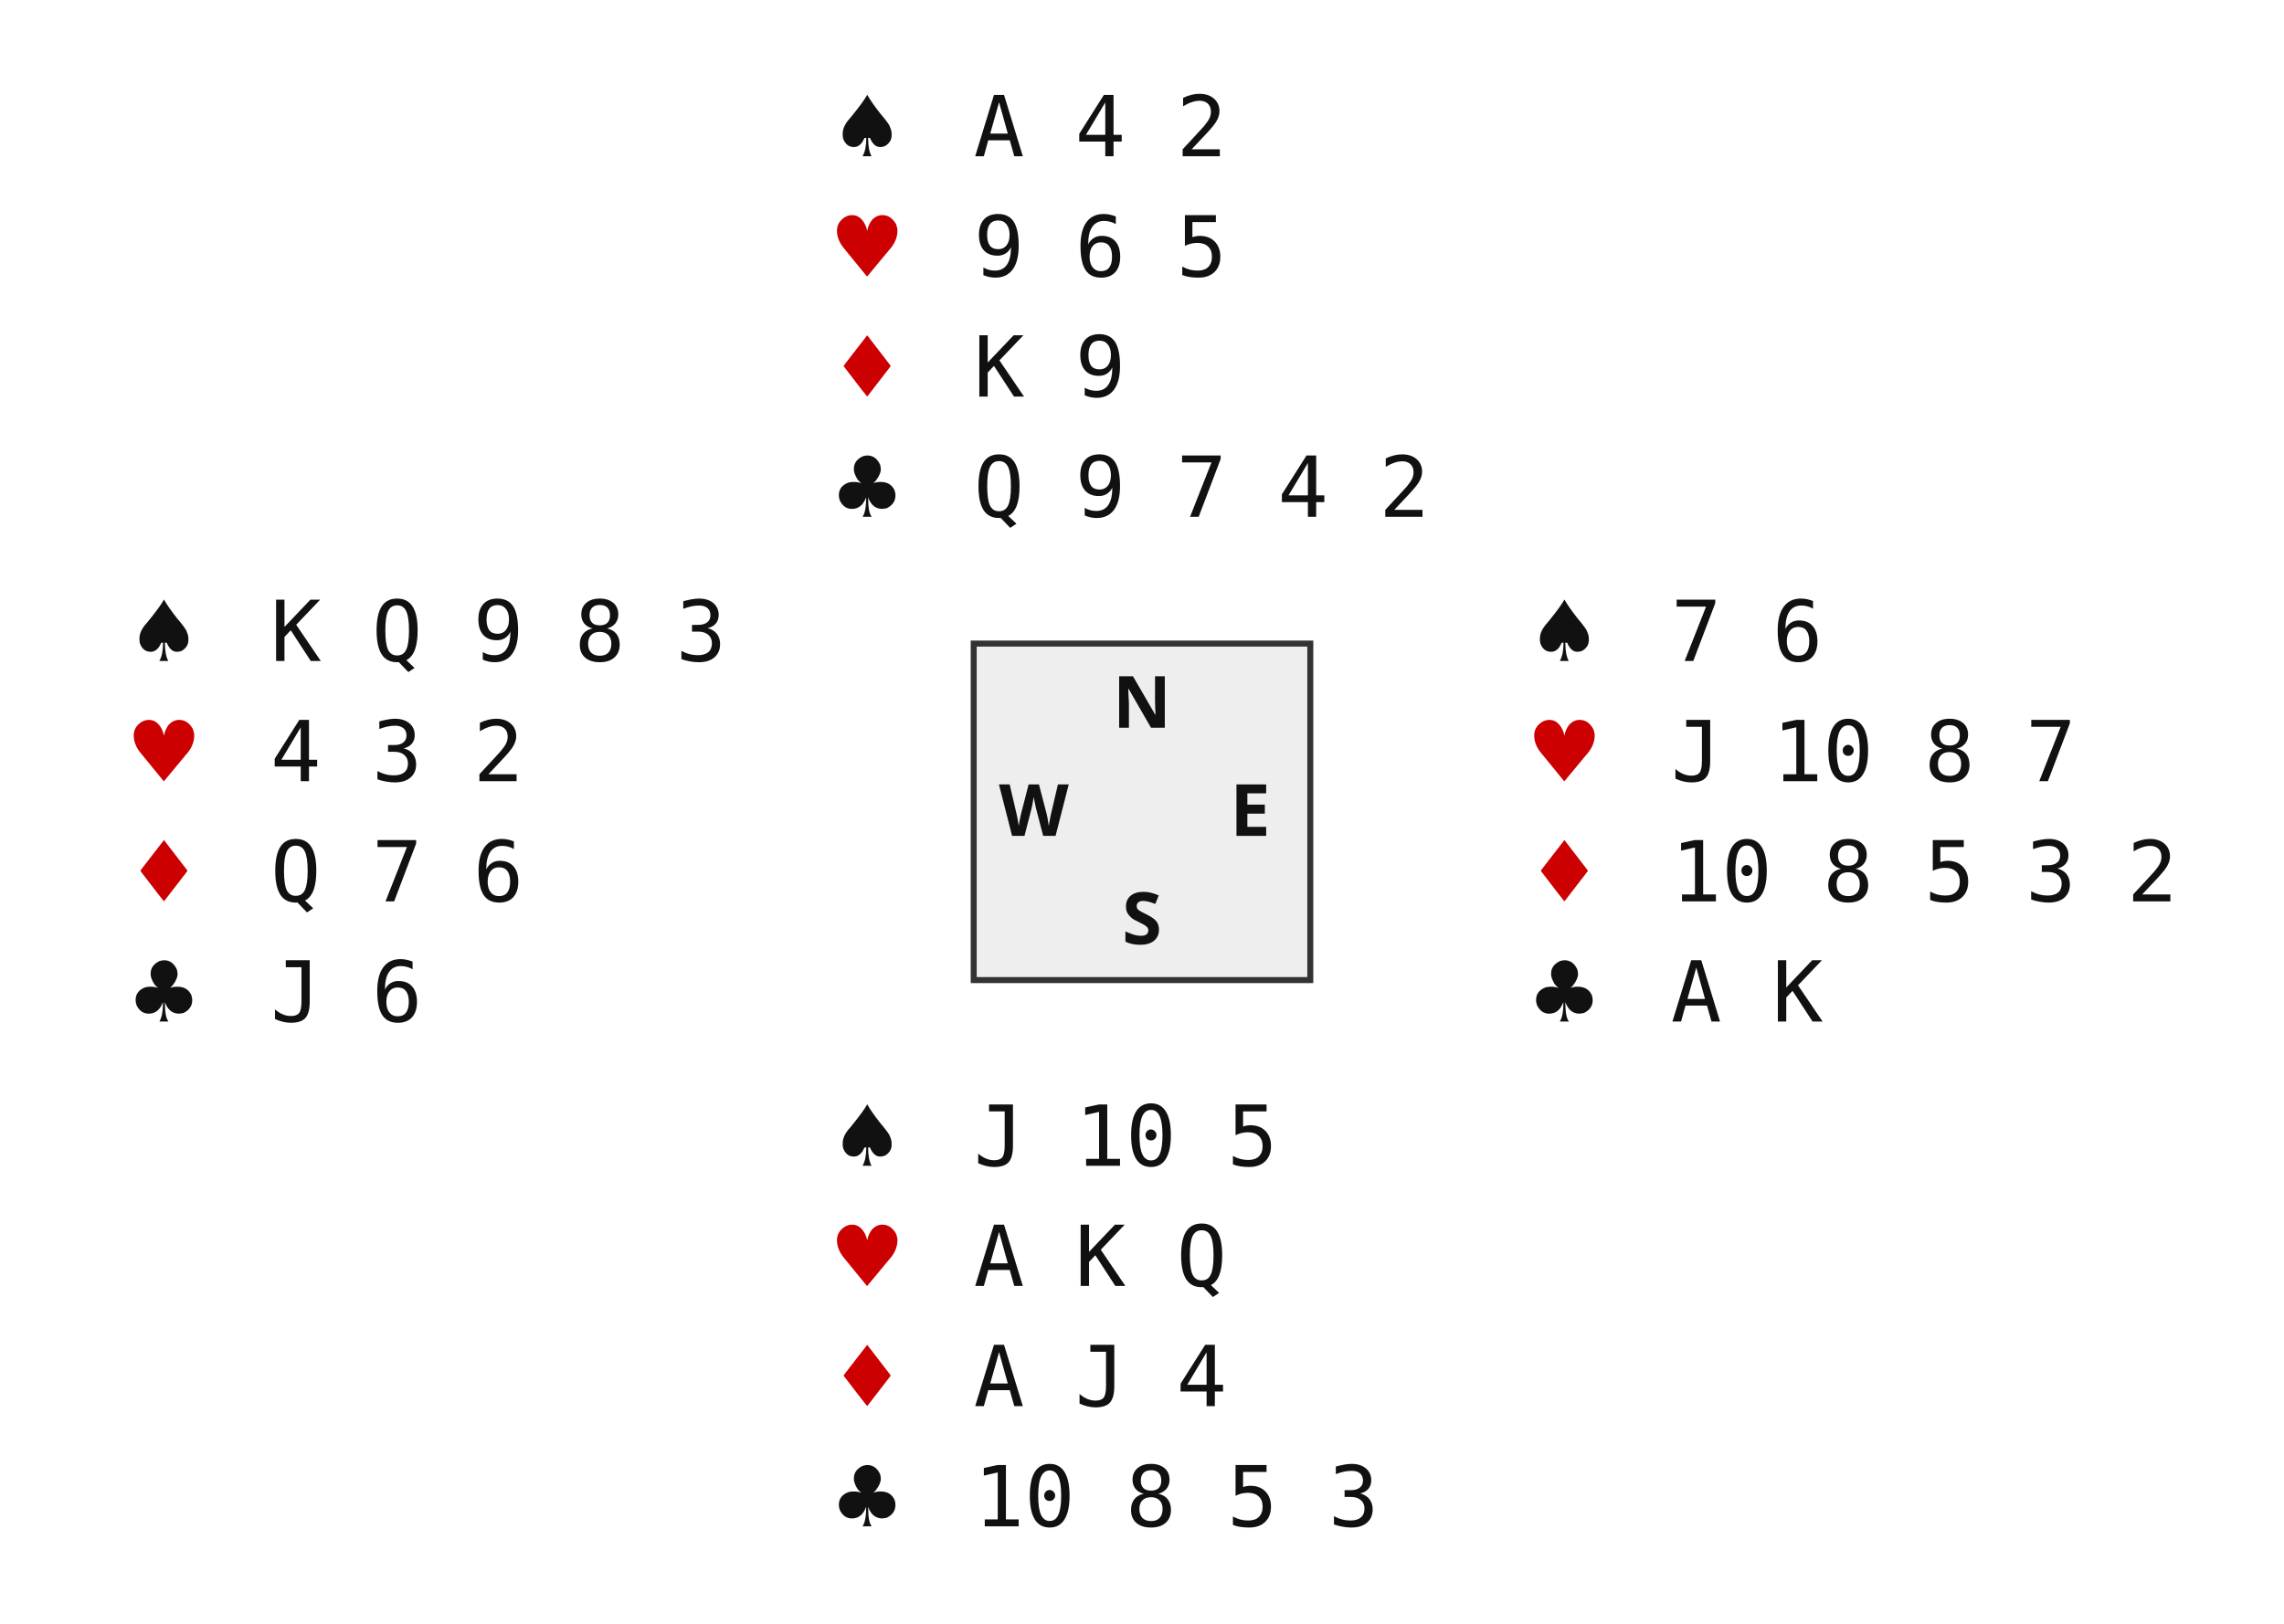
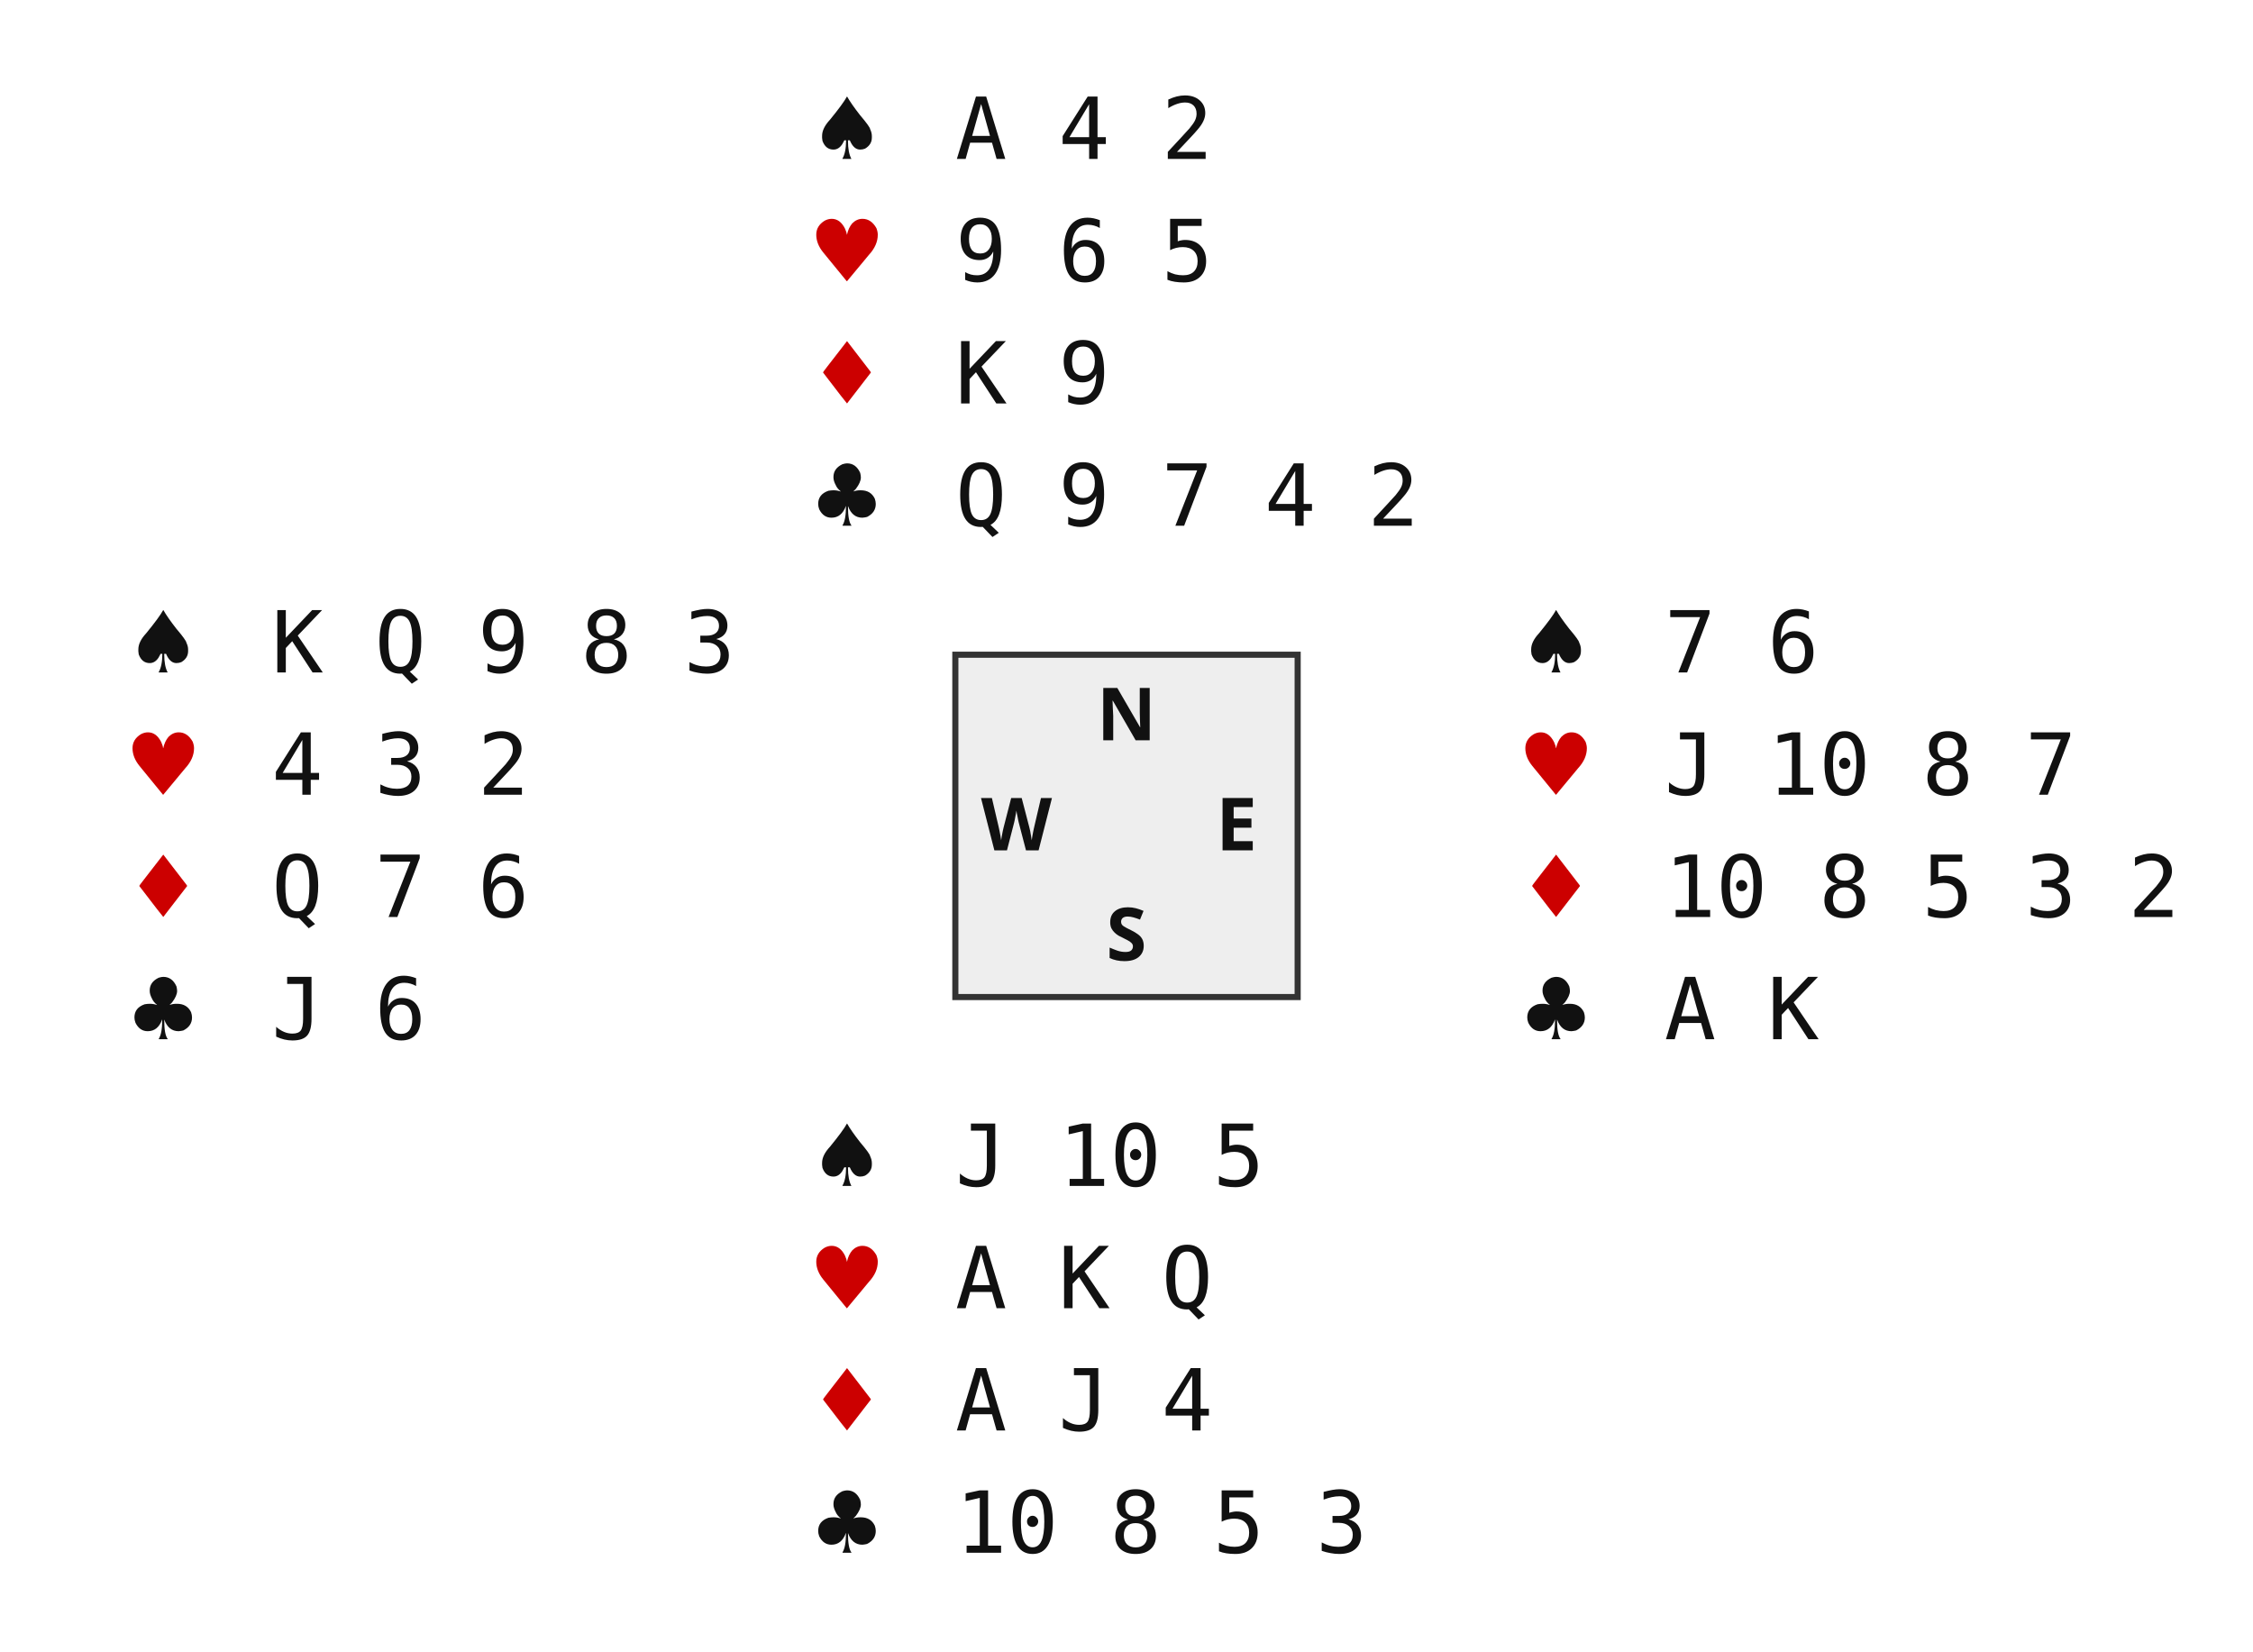
- <svg xmlns="http://www.w3.org/2000/svg" version="1.1" class="bridge-svg" font-family="DejaVu Sans Mono, monospace" font-size="14" letter-spacing="0" word-spacing="0" width="380" height="270.2" viewBox="0 0 380 270.2" role="img">
+ <svg xmlns="http://www.w3.org/2000/svg" version="1.1" class="bridge-svg" font-family="DejaVu Sans Mono, monospace" font-size="14" letter-spacing="0" word-spacing="0" width="368.574" height="270.2" viewBox="0 0 368.574 270.2" role="img">
  <style type="text/css">/* Embedded in each export so files and image elements need no host CSS. */
.bridge-svg .bridge-svg-holding { fill: #111; }
.bridge-svg .bridge-svg-h, .bridge-svg .bridge-svg-d { fill: #c00; }
.bridge-svg .bridge-svg-s, .bridge-svg .bridge-svg-c { fill: #111; }
.bridge-svg .bridge-svg-table { fill: #eee; stroke: #333; stroke-width: 1; }
.bridge-svg .bridge-svg-label { font-size: 12px; letter-spacing: 0; word-spacing: 0; font-weight: bold; text-anchor: middle; fill: #111; }
.bridge-svg-mono .bridge-svg-suit { fill: #111; }
</style>
  <g class="bridge-svg-hand bridge-svg-n">
-     <text class="bridge-svg-holding" x="138" y="26">
+     <text class="bridge-svg-holding" x="132.287" y="26">
      <tspan class="bridge-svg-suit bridge-svg-s" font-family="DejaVu Sans, sans-serif">♠</tspan>
-       <tspan x="162">A 4 2</tspan>
+       <tspan x="156.287">A 4 2</tspan>
    </text>
-     <text class="bridge-svg-holding" x="138" y="46">
+     <text class="bridge-svg-holding" x="132.287" y="46">
      <tspan class="bridge-svg-suit bridge-svg-h" font-family="DejaVu Sans, sans-serif">♥</tspan>
-       <tspan x="162">9 6 5</tspan>
+       <tspan x="156.287">9 6 5</tspan>
    </text>
-     <text class="bridge-svg-holding" x="138" y="66">
+     <text class="bridge-svg-holding" x="132.287" y="66">
      <tspan class="bridge-svg-suit bridge-svg-d" font-family="DejaVu Sans, sans-serif">♦</tspan>
-       <tspan x="162">K 9</tspan>
+       <tspan x="156.287">K 9</tspan>
    </text>
-     <text class="bridge-svg-holding" x="138" y="86">
+     <text class="bridge-svg-holding" x="132.287" y="86">
      <tspan class="bridge-svg-suit bridge-svg-c" font-family="DejaVu Sans, sans-serif">♣</tspan>
-       <tspan x="162">Q 9 7 4 2</tspan>
+       <tspan x="156.287">Q 9 7 4 2</tspan>
    </text>
  </g>
  <g class="bridge-svg-hand bridge-svg-w">
-     <text class="bridge-svg-holding" x="21" y="110">
+     <text class="bridge-svg-holding" x="20.429" y="110">
      <tspan class="bridge-svg-suit bridge-svg-s" font-family="DejaVu Sans, sans-serif">♠</tspan>
-       <tspan x="45">K Q 9 8 3</tspan>
+       <tspan x="44.429">K Q 9 8 3</tspan>
    </text>
-     <text class="bridge-svg-holding" x="21" y="130">
+     <text class="bridge-svg-holding" x="20.429" y="130">
      <tspan class="bridge-svg-suit bridge-svg-h" font-family="DejaVu Sans, sans-serif">♥</tspan>
-       <tspan x="45">4 3 2</tspan>
+       <tspan x="44.429">4 3 2</tspan>
    </text>
-     <text class="bridge-svg-holding" x="21" y="150">
+     <text class="bridge-svg-holding" x="20.429" y="150">
      <tspan class="bridge-svg-suit bridge-svg-d" font-family="DejaVu Sans, sans-serif">♦</tspan>
-       <tspan x="45">Q 7 6</tspan>
+       <tspan x="44.429">Q 7 6</tspan>
    </text>
-     <text class="bridge-svg-holding" x="21" y="170">
+     <text class="bridge-svg-holding" x="20.429" y="170">
      <tspan class="bridge-svg-suit bridge-svg-c" font-family="DejaVu Sans, sans-serif">♣</tspan>
-       <tspan x="45">J 6</tspan>
+       <tspan x="44.429">J 6</tspan>
    </text>
  </g>
  <g class="bridge-svg-hand bridge-svg-e">
-     <text class="bridge-svg-holding" x="254" y="110">
+     <text class="bridge-svg-holding" x="248.287" y="110">
      <tspan class="bridge-svg-suit bridge-svg-s" font-family="DejaVu Sans, sans-serif">♠</tspan>
-       <tspan x="278">7 6</tspan>
+       <tspan x="272.287">7 6</tspan>
    </text>
-     <text class="bridge-svg-holding" x="254" y="130">
+     <text class="bridge-svg-holding" x="248.287" y="130">
      <tspan class="bridge-svg-suit bridge-svg-h" font-family="DejaVu Sans, sans-serif">♥</tspan>
-       <tspan x="278">J 10 8 7</tspan>
+       <tspan x="272.287">J 10 8 7</tspan>
    </text>
-     <text class="bridge-svg-holding" x="254" y="150">
+     <text class="bridge-svg-holding" x="248.287" y="150">
      <tspan class="bridge-svg-suit bridge-svg-d" font-family="DejaVu Sans, sans-serif">♦</tspan>
-       <tspan x="278">10 8 5 3 2</tspan>
+       <tspan x="272.287">10 8 5 3 2</tspan>
    </text>
-     <text class="bridge-svg-holding" x="254" y="170">
+     <text class="bridge-svg-holding" x="248.287" y="170">
      <tspan class="bridge-svg-suit bridge-svg-c" font-family="DejaVu Sans, sans-serif">♣</tspan>
-       <tspan x="278">A K</tspan>
+       <tspan x="272.287">A K</tspan>
    </text>
  </g>
  <g class="bridge-svg-hand bridge-svg-s">
-     <text class="bridge-svg-holding" x="138" y="194">
+     <text class="bridge-svg-holding" x="132.287" y="194">
      <tspan class="bridge-svg-suit bridge-svg-s" font-family="DejaVu Sans, sans-serif">♠</tspan>
-       <tspan x="162">J 10 5</tspan>
+       <tspan x="156.287">J 10 5</tspan>
    </text>
-     <text class="bridge-svg-holding" x="138" y="214">
+     <text class="bridge-svg-holding" x="132.287" y="214">
      <tspan class="bridge-svg-suit bridge-svg-h" font-family="DejaVu Sans, sans-serif">♥</tspan>
-       <tspan x="162">A K Q</tspan>
+       <tspan x="156.287">A K Q</tspan>
    </text>
-     <text class="bridge-svg-holding" x="138" y="234">
+     <text class="bridge-svg-holding" x="132.287" y="234">
      <tspan class="bridge-svg-suit bridge-svg-d" font-family="DejaVu Sans, sans-serif">♦</tspan>
-       <tspan x="162">A J 4</tspan>
+       <tspan x="156.287">A J 4</tspan>
    </text>
-     <text class="bridge-svg-holding" x="138" y="254">
+     <text class="bridge-svg-holding" x="132.287" y="254">
      <tspan class="bridge-svg-suit bridge-svg-c" font-family="DejaVu Sans, sans-serif">♣</tspan>
-       <tspan x="162">10 8 5 3</tspan>
+       <tspan x="156.287">10 8 5 3</tspan>
    </text>
  </g>
-   <rect class="bridge-svg-table" x="162" y="107.1" width="56" height="56" />
-   <text class="bridge-svg-label" font-family="sans-serif" x="190" y="121.1">N</text>
-   <text class="bridge-svg-label" font-family="sans-serif" x="190" y="157.1">S</text>
-   <text class="bridge-svg-label" font-family="sans-serif" x="172" y="139.1">W</text>
-   <text class="bridge-svg-label" font-family="sans-serif" x="208" y="139.1">E</text>
+   <rect class="bridge-svg-table" x="156.287" y="107.1" width="56" height="56" />
+   <text class="bridge-svg-label" font-family="sans-serif" x="184.287" y="121.1">N</text>
+   <text class="bridge-svg-label" font-family="sans-serif" x="184.287" y="157.1">S</text>
+   <text class="bridge-svg-label" font-family="sans-serif" x="166.287" y="139.1">W</text>
+   <text class="bridge-svg-label" font-family="sans-serif" x="202.287" y="139.1">E</text>
</svg>
